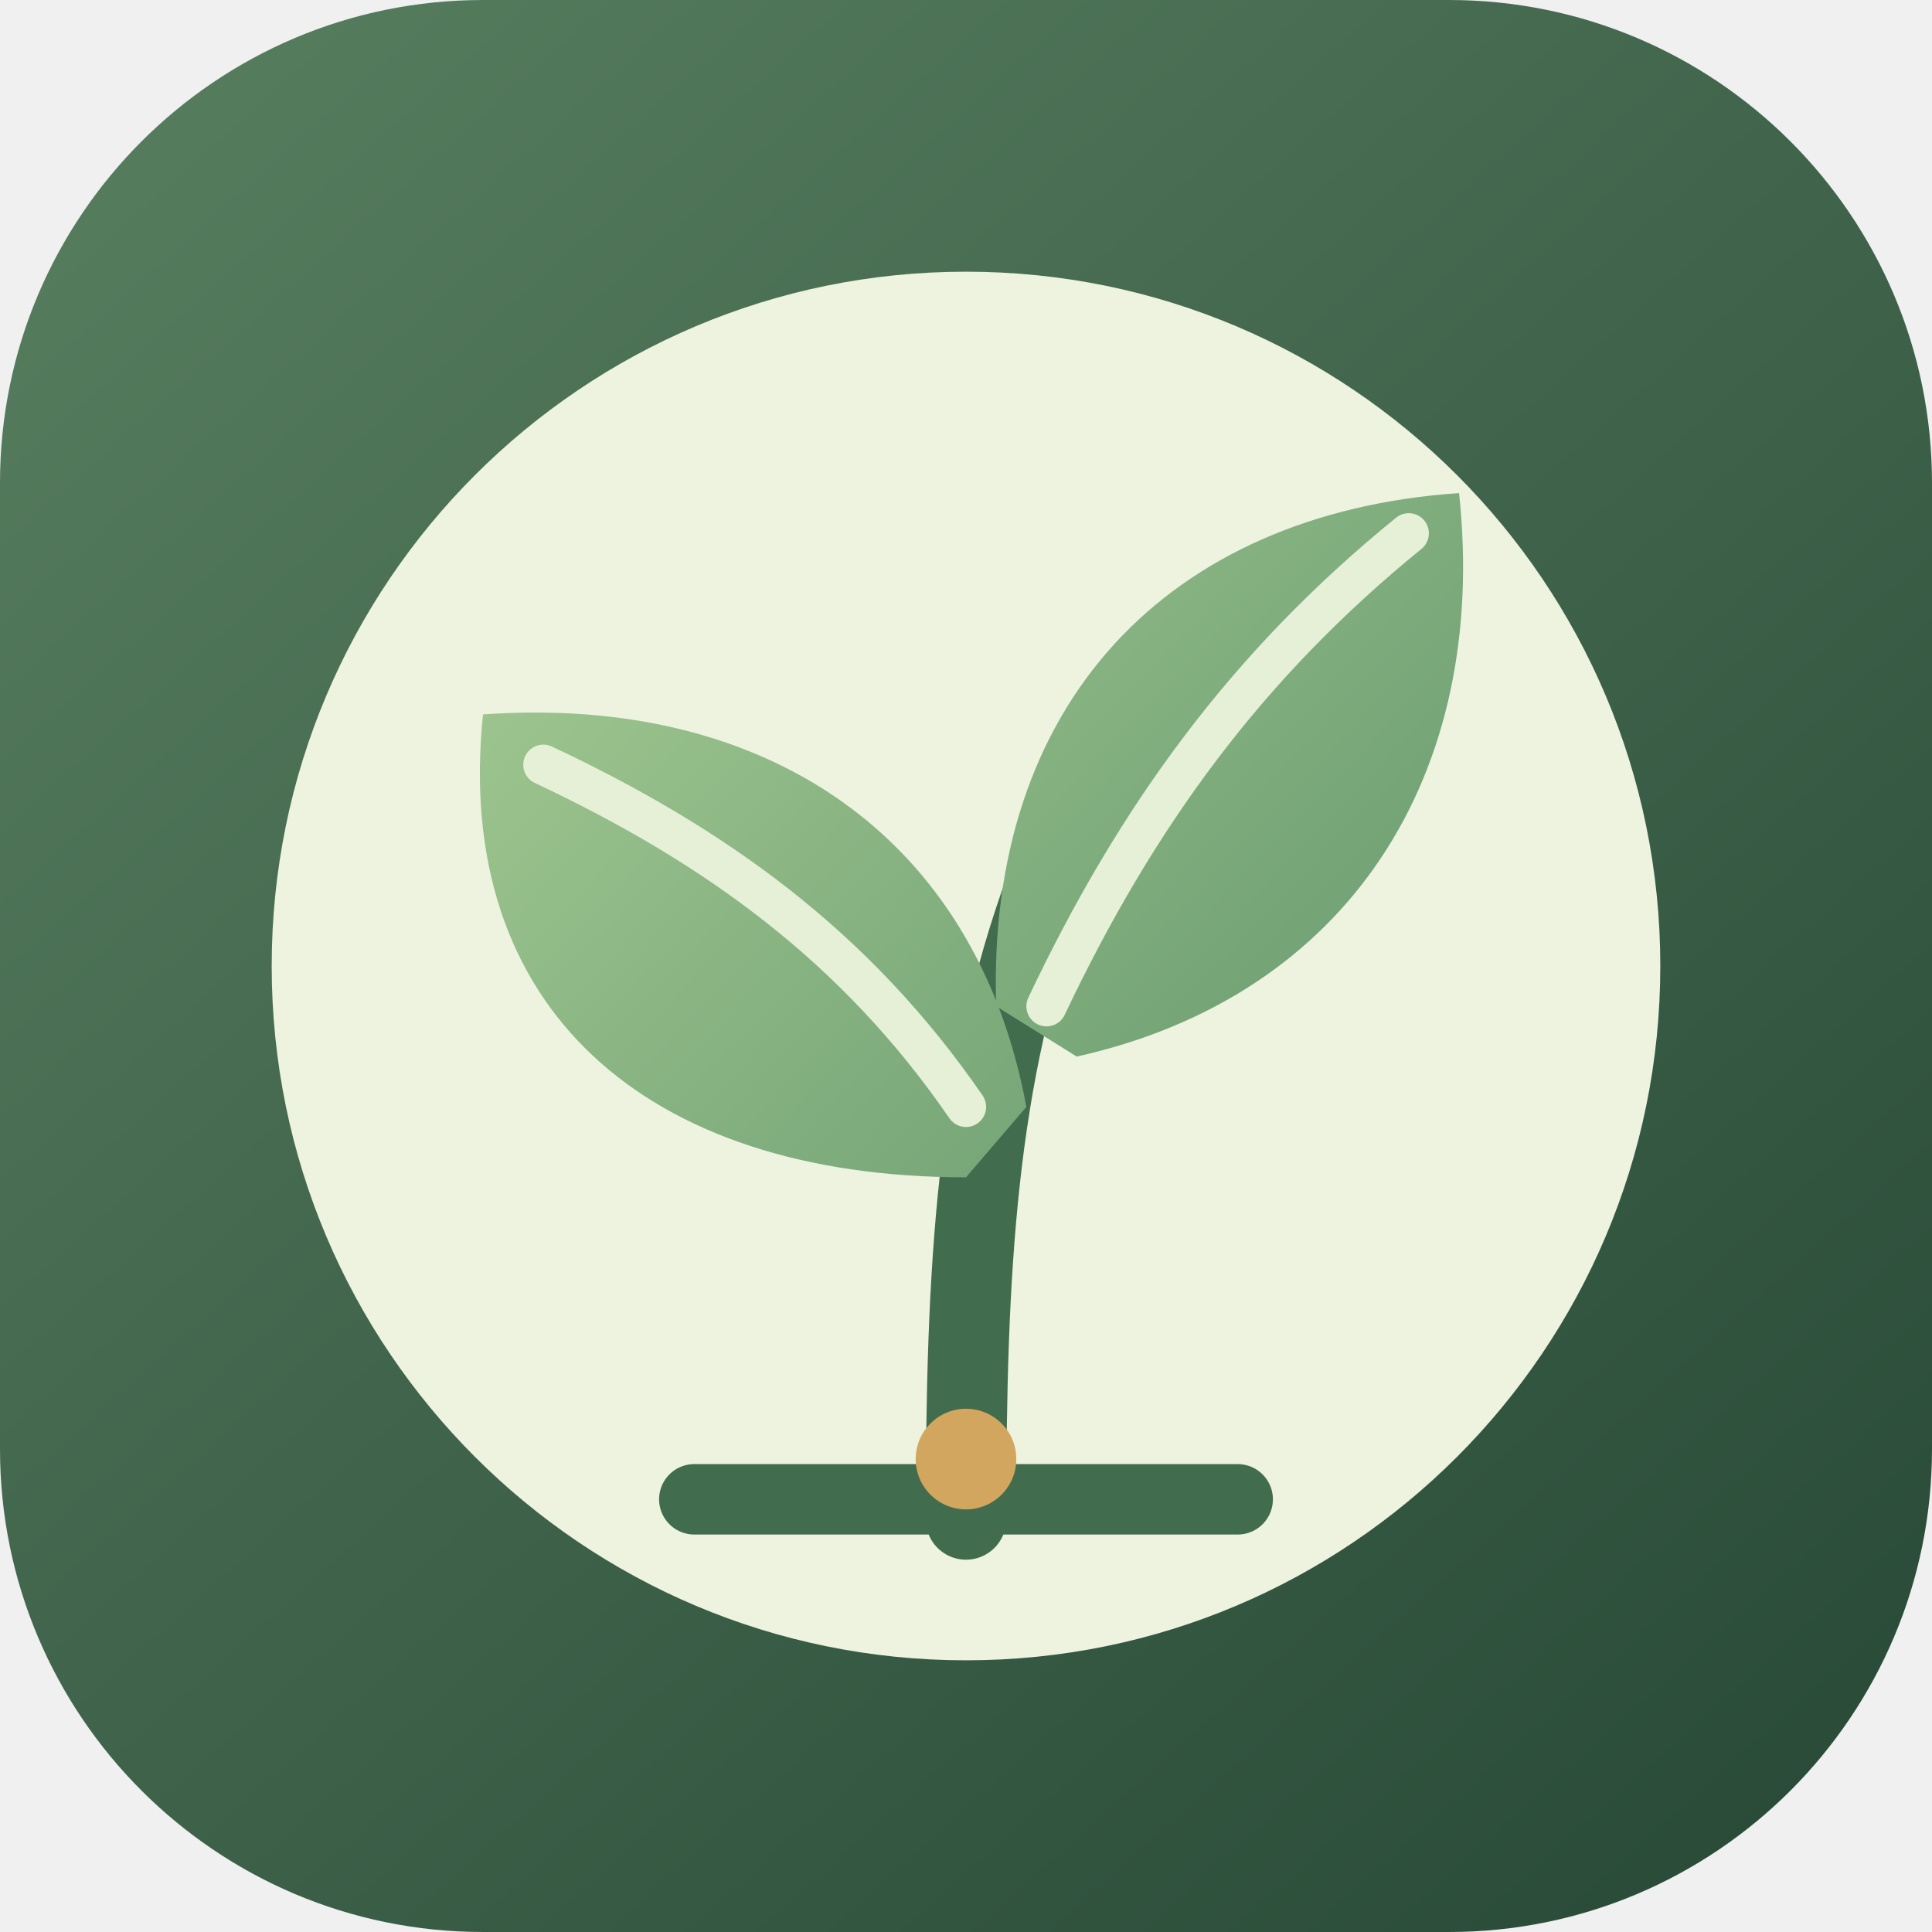
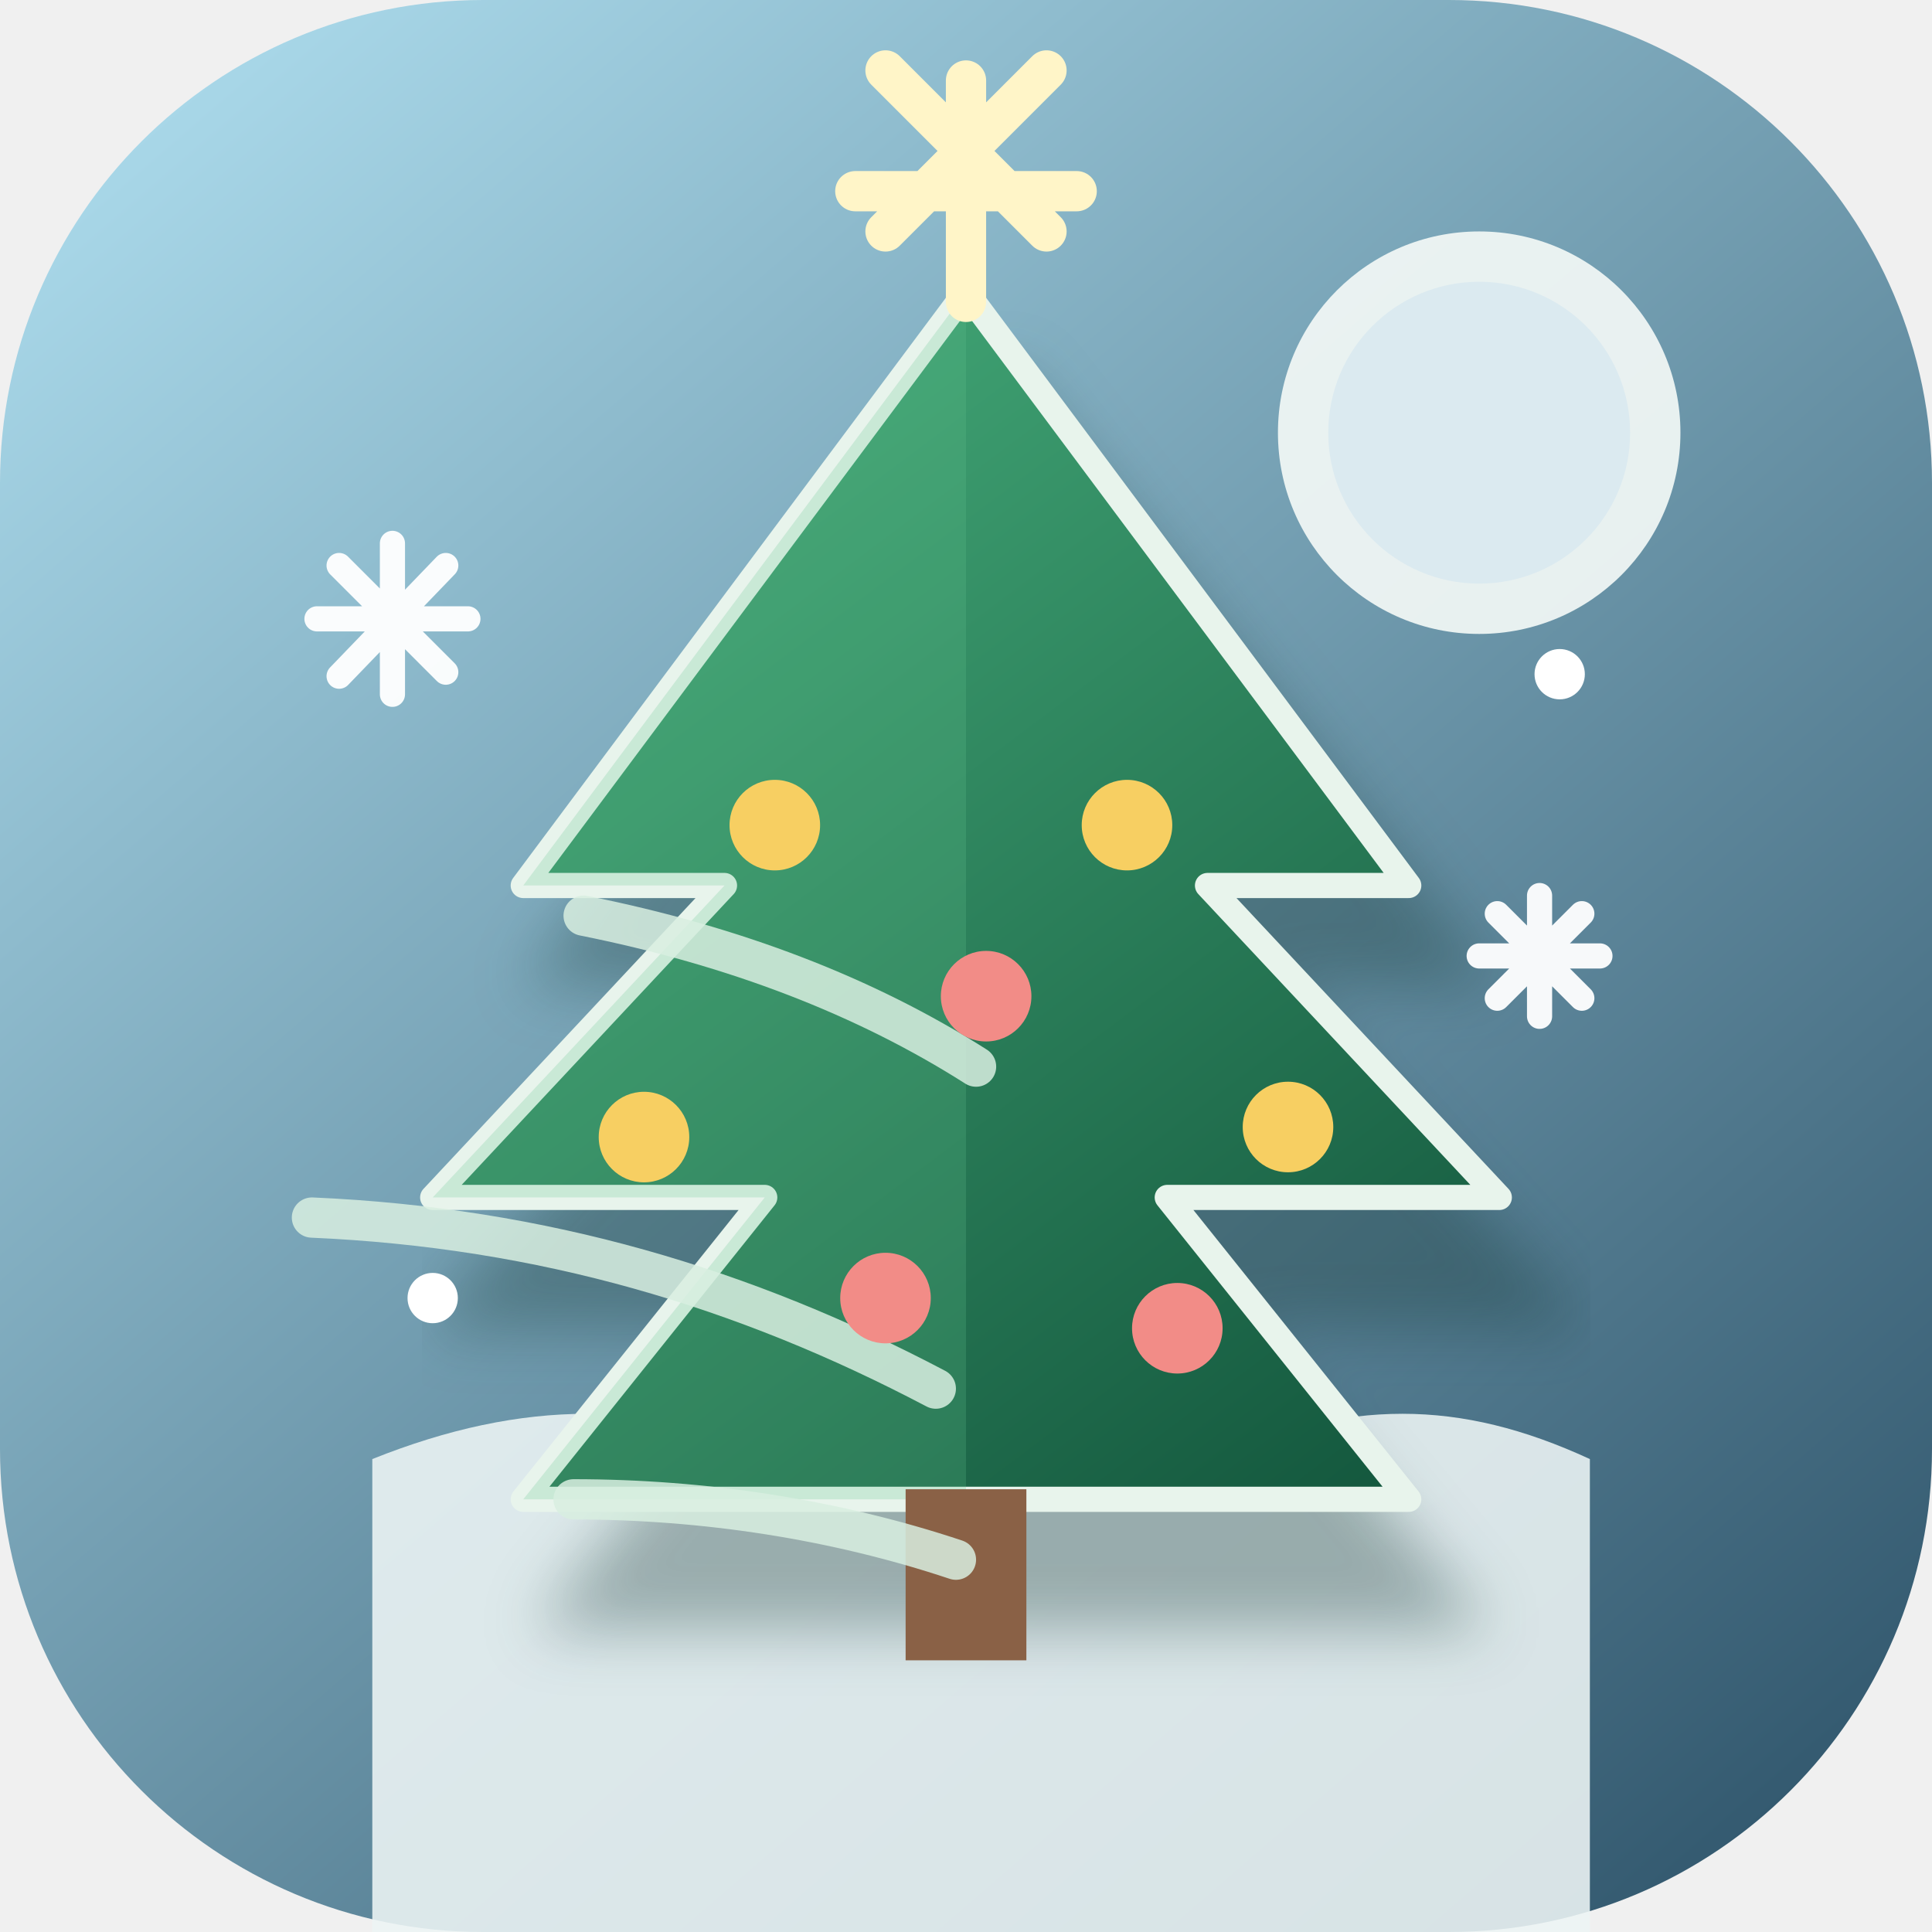
<svg xmlns="http://www.w3.org/2000/svg" viewBox="0 0 192 192">
  <defs>
-     <linearGradient id="background" x1="20" y1="12" x2="174" y2="184" gradientUnits="userSpaceOnUse">
-       <stop stop-color="#557b5d" />
-       <stop offset="1" stop-color="#294b38" />
+     <linearGradient id="sky" x1="20" y1="8" x2="172" y2="184" gradientUnits="userSpaceOnUse">
+       <stop stop-color="#a8d7e8" />
+       <stop offset="1" stop-color="#345a70" />
    </linearGradient>
-     <linearGradient id="leaf" x1="56" y1="55" x2="137" y2="132" gradientUnits="userSpaceOnUse">
-       <stop stop-color="#9fc68f" />
-       <stop offset="1" stop-color="#63966d" />
+     <linearGradient id="tree" x1="58" y1="39" x2="139" y2="147" gradientUnits="userSpaceOnUse">
+       <stop stop-color="#43a877" />
+       <stop offset="1" stop-color="#14583e" />
    </linearGradient>
+     <filter id="shadow" x="42" y="24" width="116" height="148" color-interpolation-filters="sRGB" filterUnits="userSpaceOnUse">
+       <feGaussianBlur stdDeviation="3" />
+     </filter>
  </defs>
-   <rect width="192" height="192" rx="48" fill="url(#background)" />
-   <circle cx="96" cy="96" r="69" fill="#edf3df" />
-   <path d="M96 151c0-25 1-44 8-63" fill="none" stroke="#416c4d" stroke-linecap="round" stroke-width="8" />
-   <path d="M96 117c-32 0-51-17-48-46 28-2 49 12 54 39" fill="url(#leaf)" />
-   <path d="M99 100c-1-30 17-49 46-51 3 28-11 50-38 56" fill="url(#leaf)" />
-   <path d="M54 76c17 8 31 18 42 34m44-57c-16 13-27 28-36 47" fill="none" stroke="#e5f0d7" stroke-linecap="round" stroke-width="4" />
-   <path d="M69 149h54" fill="none" stroke="#416c4d" stroke-linecap="round" stroke-width="7" />
-   <circle cx="96" cy="145" r="5" fill="#d2a65f" />
+   <rect width="192" height="192" rx="48" fill="url(#sky)" />
+   <circle cx="147" cy="43" r="20" fill="#f3f8f6" fill-opacity=".92" />
+   <circle cx="147" cy="43" r="15" fill="#dbeaf0" />
+   <path d="M37 145c15-6 28-6 42 0s27 6 41 0 25-6 38 0v47H37z" fill="#edf5f5" fill-opacity=".88" />
+   <path d="M100 31 52 93h21l-31 34h35l-24 30h95l-25-30h35l-31-34h22z" transform="translate(0 5)" fill="#173a37" opacity=".34" filter="url(#shadow)" />
+   <path d="m96 29-44 59h20l-29 31h33l-24 30h88l-24-30h33L120 88h20z" fill="url(#tree)" stroke="#e8f4ec" stroke-linejoin="round" stroke-width="2.5" />
+   <path d="m96 29-44 59h20l-29 31h33l-24 30h44z" fill="#63c18d" fill-opacity=".23" />
+   <path d="M90 148h12v17H90z" fill="#8a6146" />
+   <path d="M58 91c15 3 28 8 39 15m-66 15c23 1 43 7 62 17m-36 11c13 0 26 2 38 6" fill="none" stroke="#d8efe0" stroke-linecap="round" stroke-width="4" opacity=".85" />
+   <path d="M96 8v22m-11-11h22M88 23l16-16m0 16L88 7" fill="none" stroke="#fff5c8" stroke-linecap="round" stroke-width="4" />
+   <g fill="#f7cf62">
+     <circle cx="77" cy="82" r="4.5" />
+     <circle cx="112" cy="82" r="4.5" />
+     <circle cx="64" cy="113" r="4.5" />
+     <circle cx="128" cy="112" r="4.5" />
+   </g>
+   <g fill="#f28c87">
+     <circle cx="98" cy="99" r="4.5" />
+     <circle cx="88" cy="129" r="4.5" />
+     <circle cx="117" cy="132" r="4.5" />
+   </g>
+   <g fill="none" stroke="#fff" stroke-linecap="round" stroke-width="2.5" opacity=".95">
+     <path d="M39 54v15m-7.5-7.5h15m-12.8-5.3 10.6 10.6m0-10.6L33.7 67.2" />
+     <path d="M153 89v12m-6-6h12m-10.2-4.2 8.4 8.4m0-8.4-8.4 8.4" />
+   </g>
+   <circle cx="43" cy="129" r="2.5" fill="#fff" />
+   <circle cx="155" cy="67" r="2.5" fill="#fff" />
</svg>
